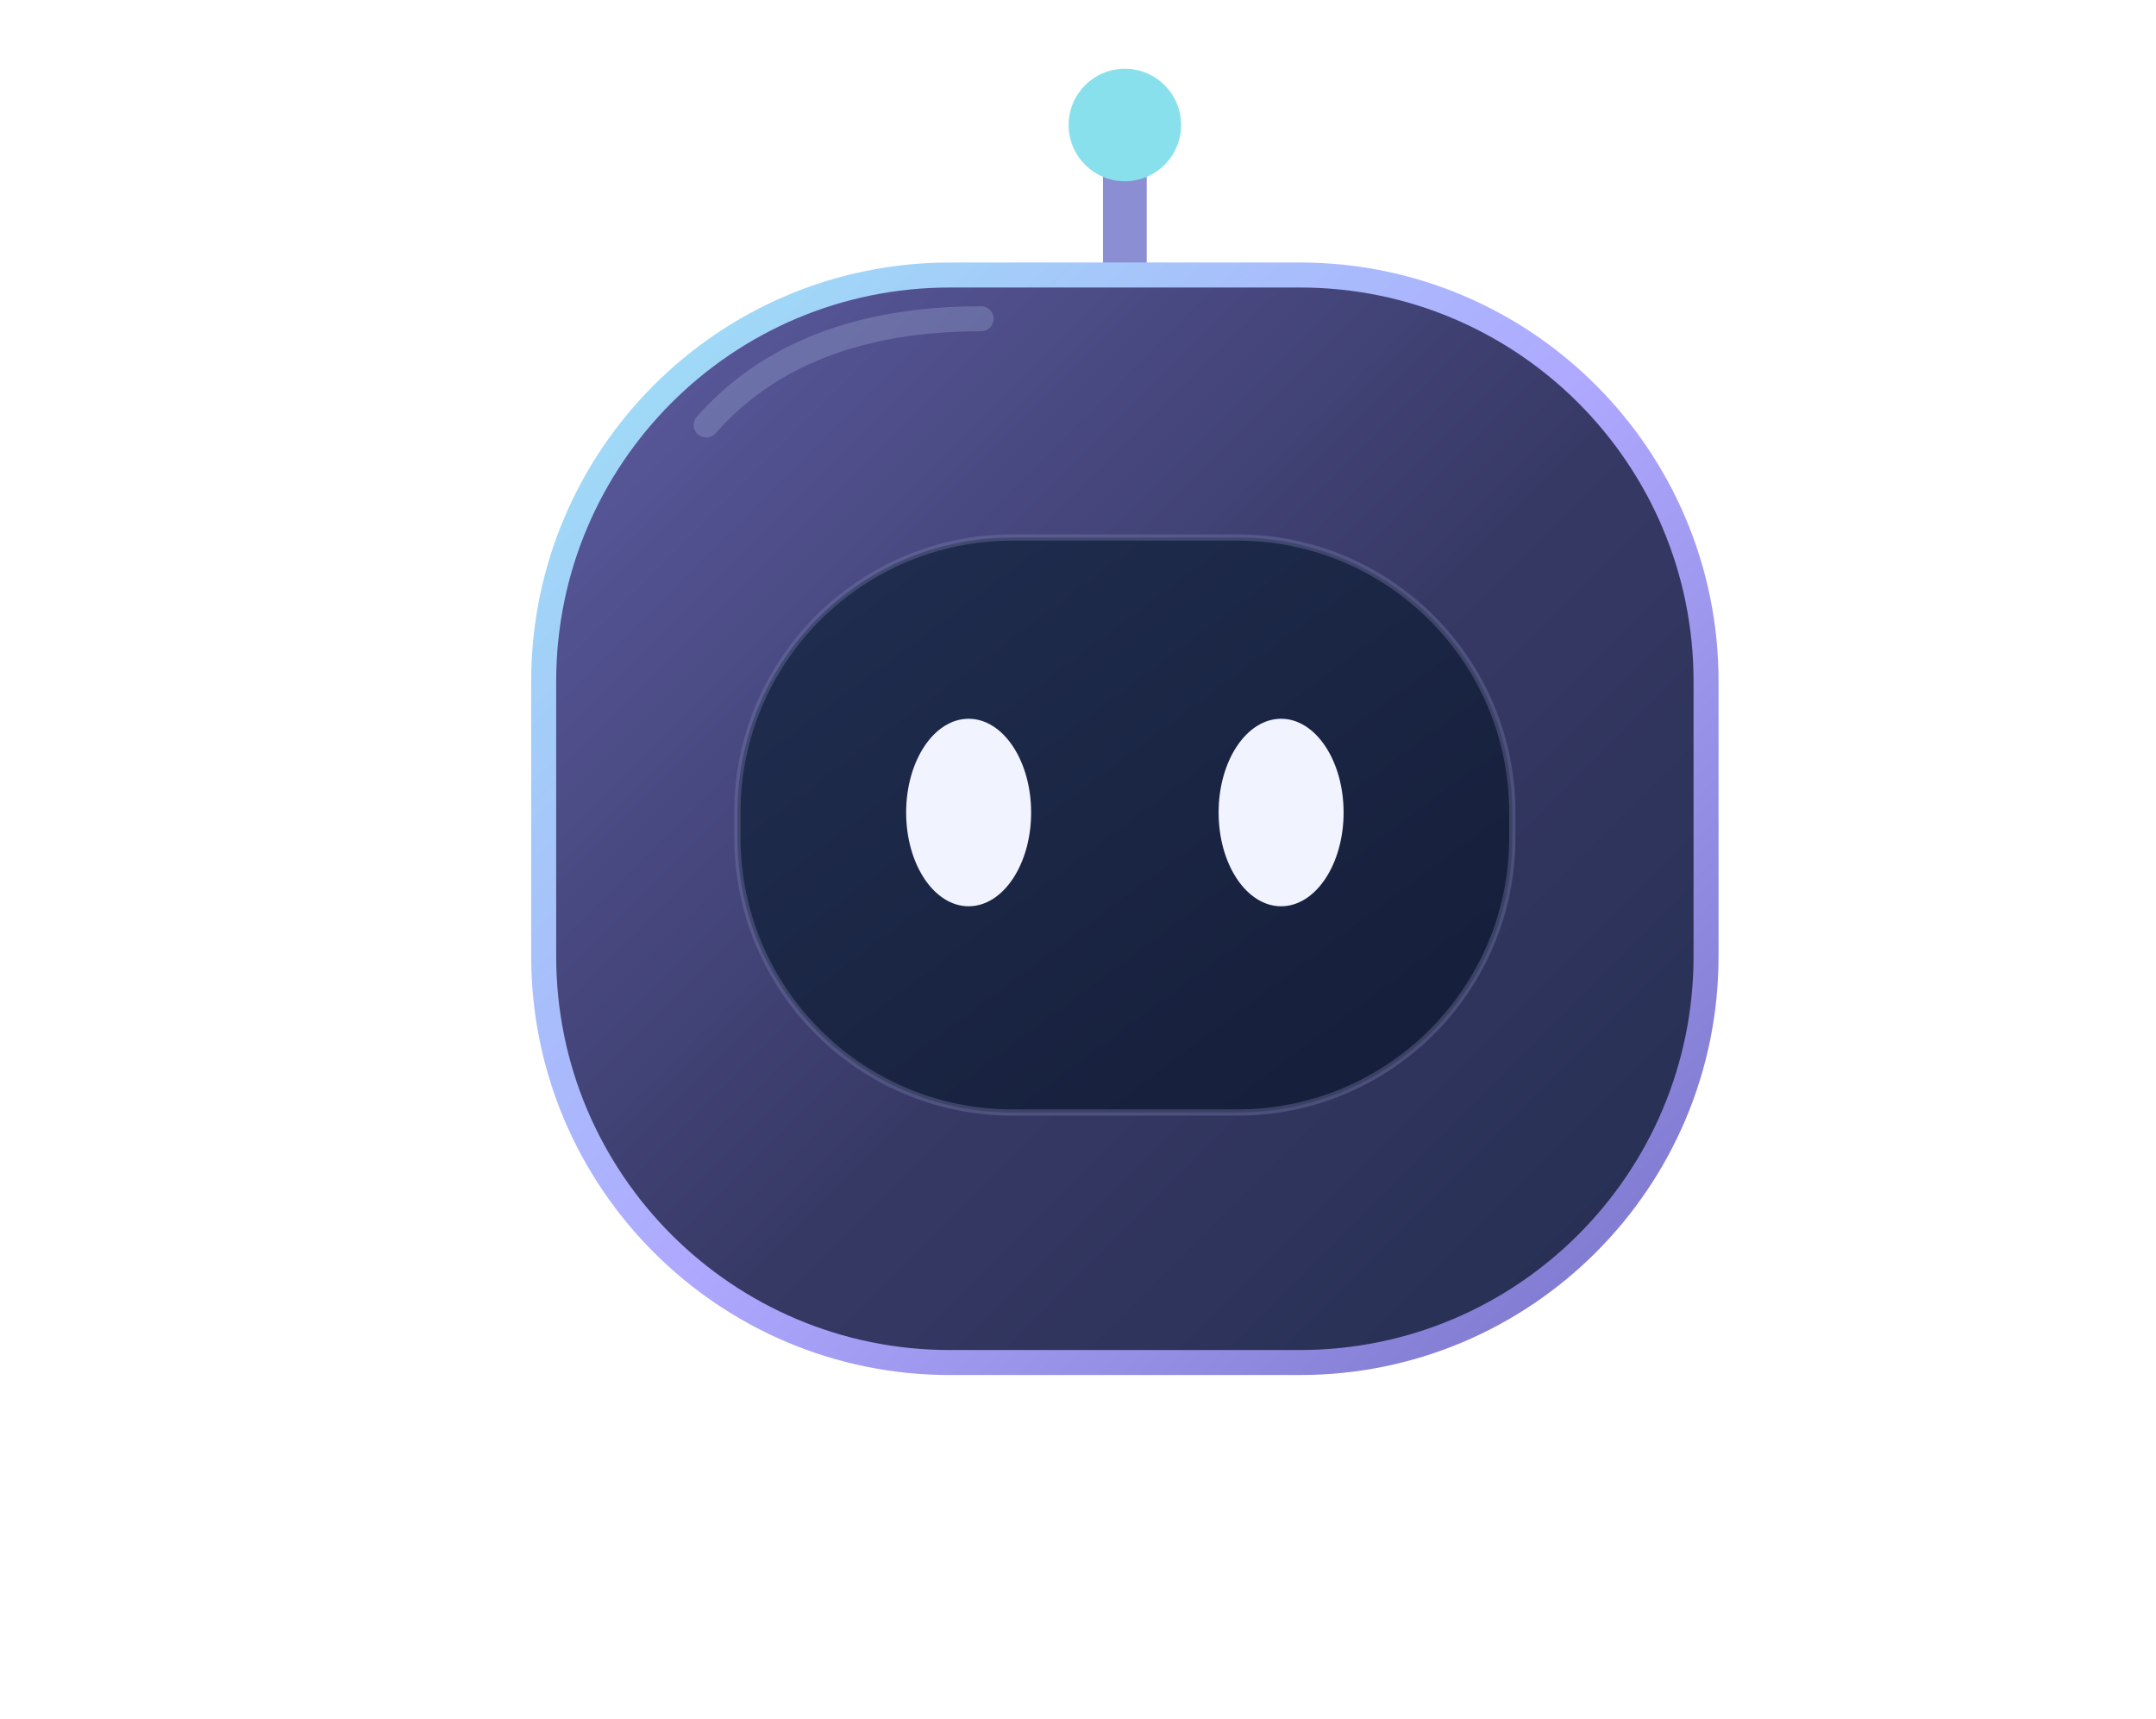
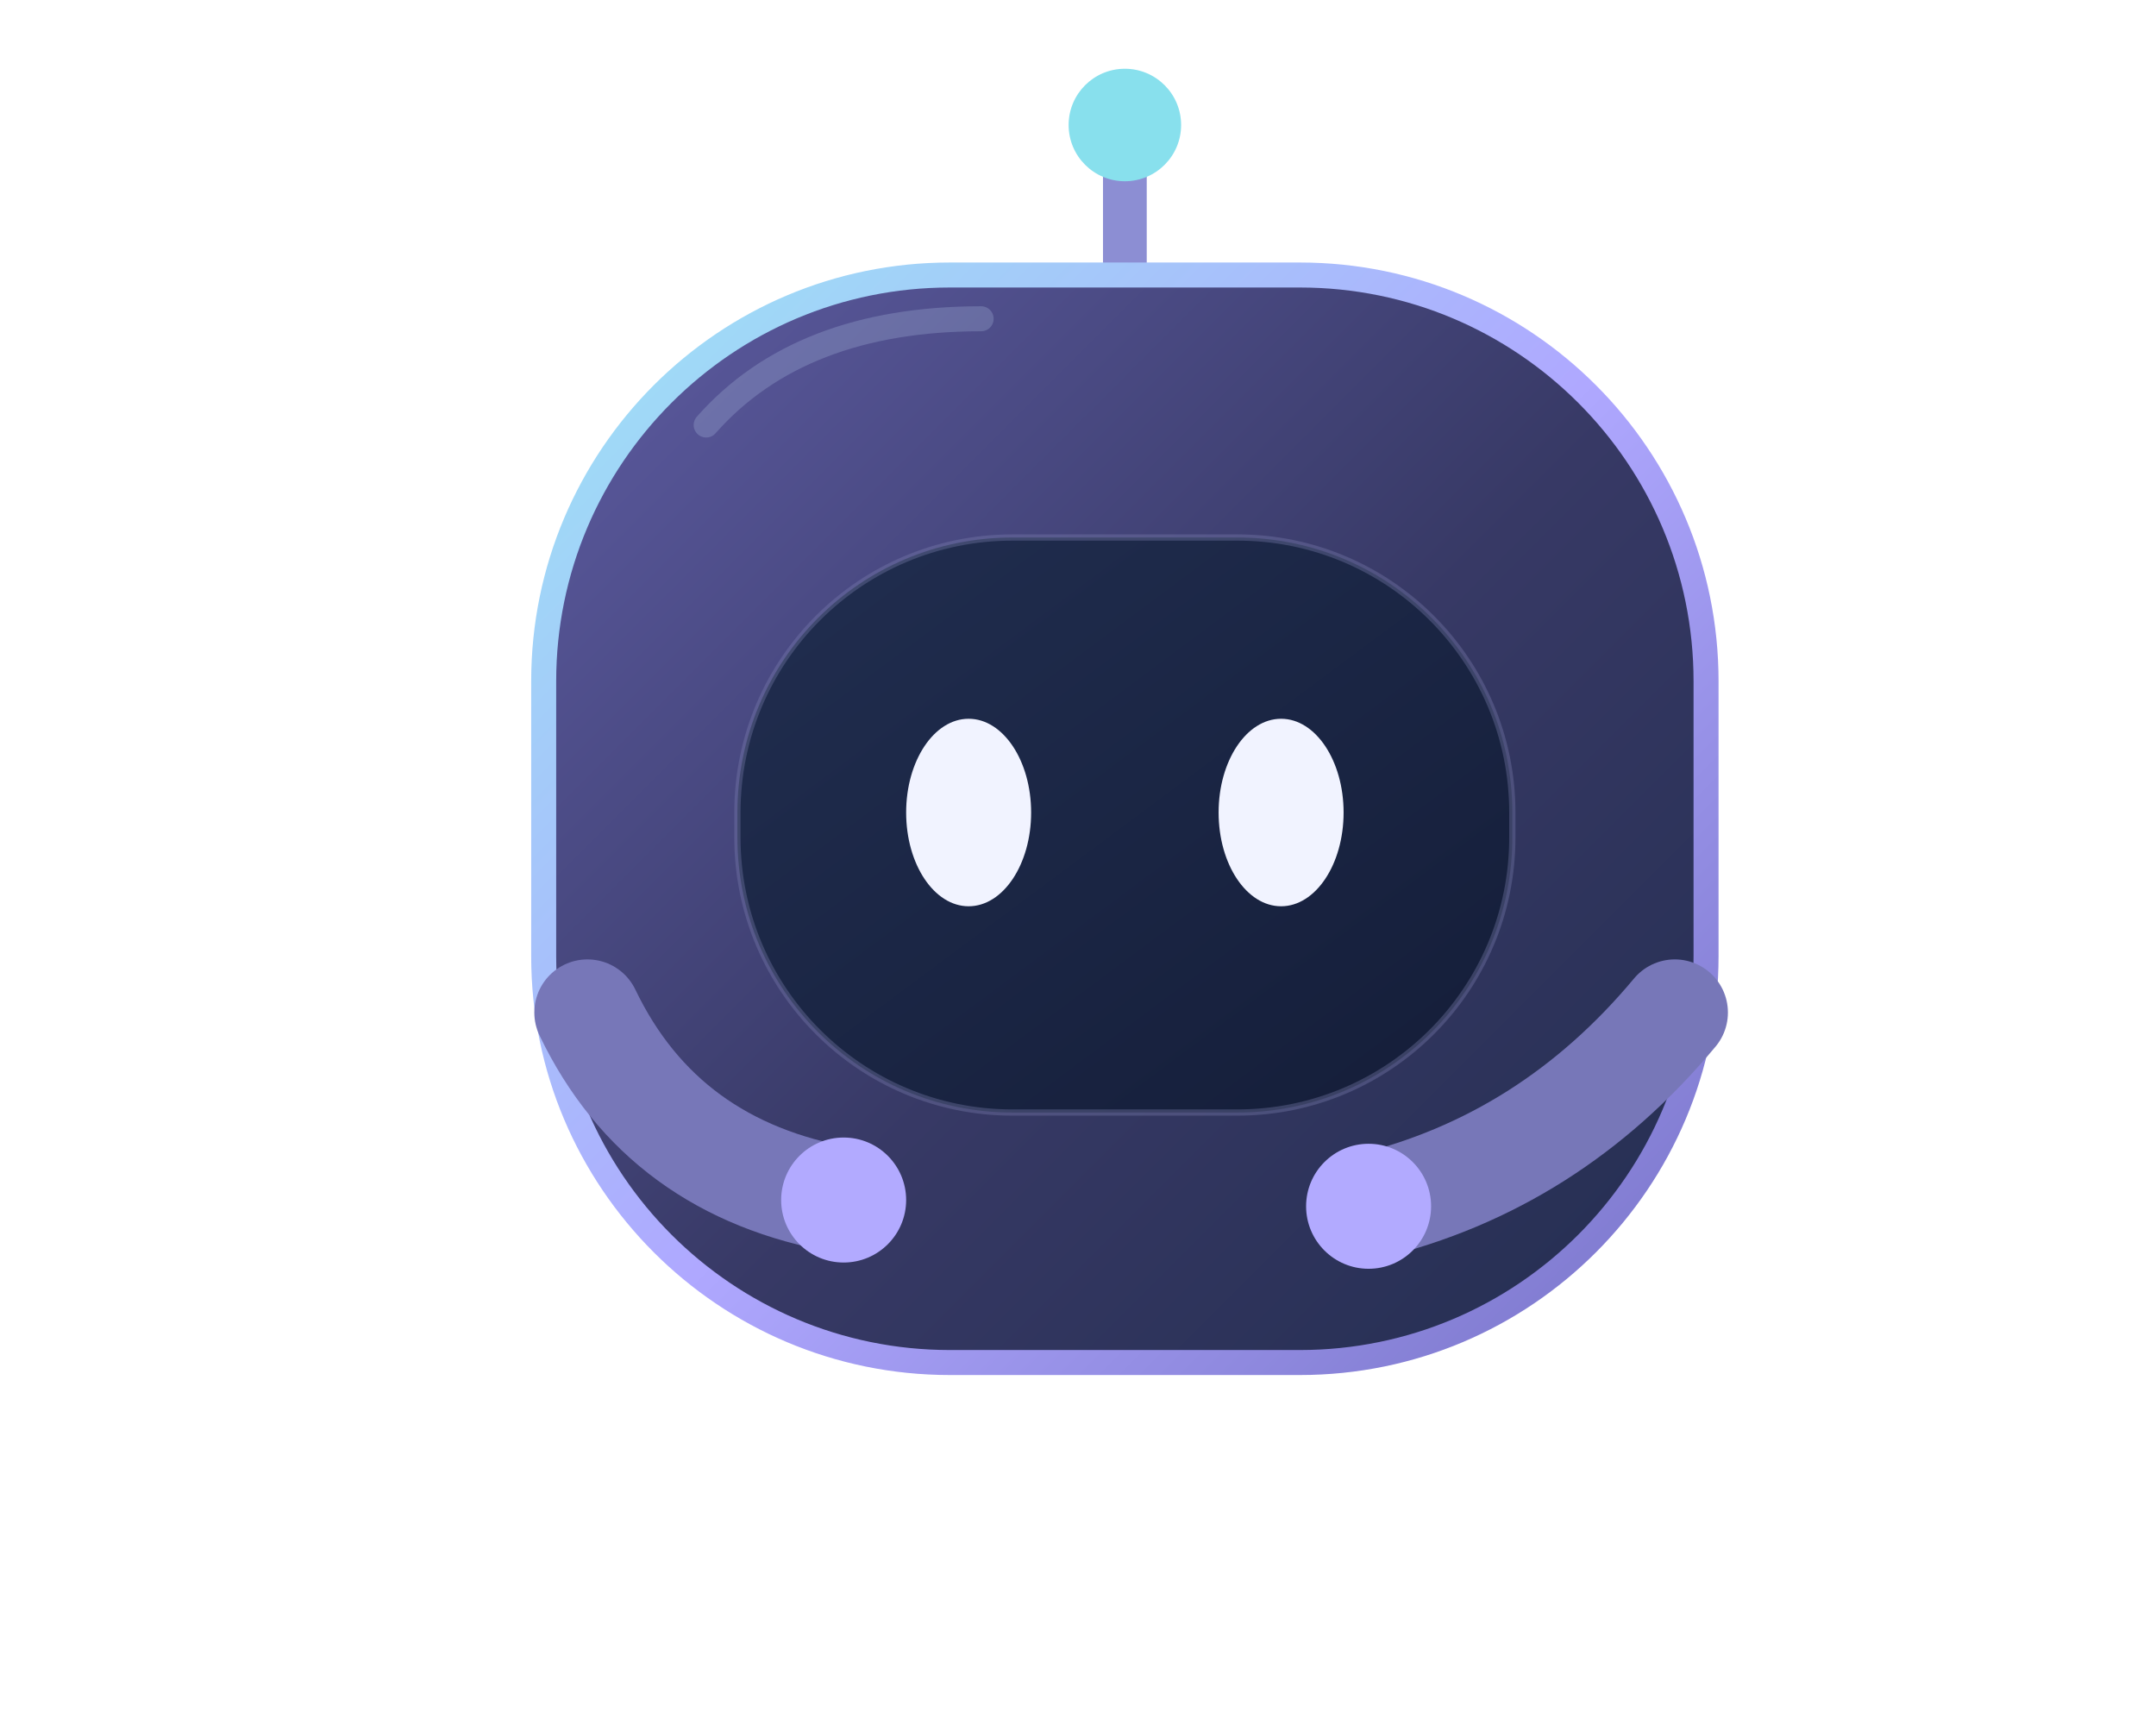
<svg xmlns="http://www.w3.org/2000/svg" width="345" height="275" class="planik-svg" viewBox="35 32 345 275" aria-hidden="true">
  <defs>
    <linearGradient id="planik-body-native" x1="125" y1="75" x2="300" y2="250" gradientUnits="userSpaceOnUse">
      <stop class="planik-body-stop-start" stop-color="#5e5ca3" />
      <stop class="planik-body-stop-mid" offset=".55" stop-color="#373965" />
      <stop class="planik-body-stop-end" offset="1" stop-color="#242e51" />
    </linearGradient>
    <linearGradient id="planik-rim-native" x1="125" y1="75" x2="300" y2="250" gradientUnits="userSpaceOnUse">
      <stop class="planik-rim-stop-start" stop-color="#9ce4f5" />
      <stop class="planik-rim-stop-mid" offset=".52" stop-color="#afa8ff" />
      <stop class="planik-rim-stop-end" offset="1" stop-color="#7a75ca" />
    </linearGradient>
    <linearGradient id="planik-screen-native" x1="0" y1="0" x2="1" y2="1">
      <stop class="planik-screen-stop-start" stop-color="#212e50" />
      <stop class="planik-screen-stop-end" offset="1" stop-color="#141d38" />
    </linearGradient>
  </defs>
  <path d="M215 77V58" stroke="#8c8ed3" stroke-width="7" stroke-linecap="round" />
  <circle class="planik-antenna" cx="215" cy="52" r="9" fill="#88e0ed" />
  <rect x="122" y="76" width="186" height="174" rx="65" fill="url(#planik-body-native)" stroke="url(#planik-rim-native)" stroke-width="4" />
  <path d="M148 100Q163 83 192 83" fill="none" stroke="#d0eaff" stroke-opacity=".2" stroke-linecap="round" stroke-width="4" />
  <rect class="planik-faceplate" x="153" y="118" width="124" height="92" rx="44" fill="url(#planik-screen-native)" stroke="#7f81b1" stroke-opacity=".35" stroke-width="1" />
  <g>
    <ellipse class="planik-eye" cx="190" cy="162" rx="10" ry="15" fill="#f1f3ff" />
  </g>
  <g>
    <ellipse class="planik-eye" cx="240" cy="162" rx="10" ry="15" fill="#f1f3ff" />
  </g>
+   <g class="planik-resting-arms">
+     <g class="planik-hover-left">
+       <path d="M129 194Q141 219 170 224" fill="none" stroke="#7777b8" stroke-width="17" stroke-linecap="round" />
+       <circle cx="170" cy="224" r="10" fill="#b2aaff" />
+     </g>
+     <g class="planik-hover-right">
+       <path d="M303 194Q283 218 254 225" fill="none" stroke="#7777b8" stroke-width="17" stroke-linecap="round" />
+       <circle cx="254" cy="225" r="10" fill="#b2aaff" />
+     </g>
+   </g>
</svg>
